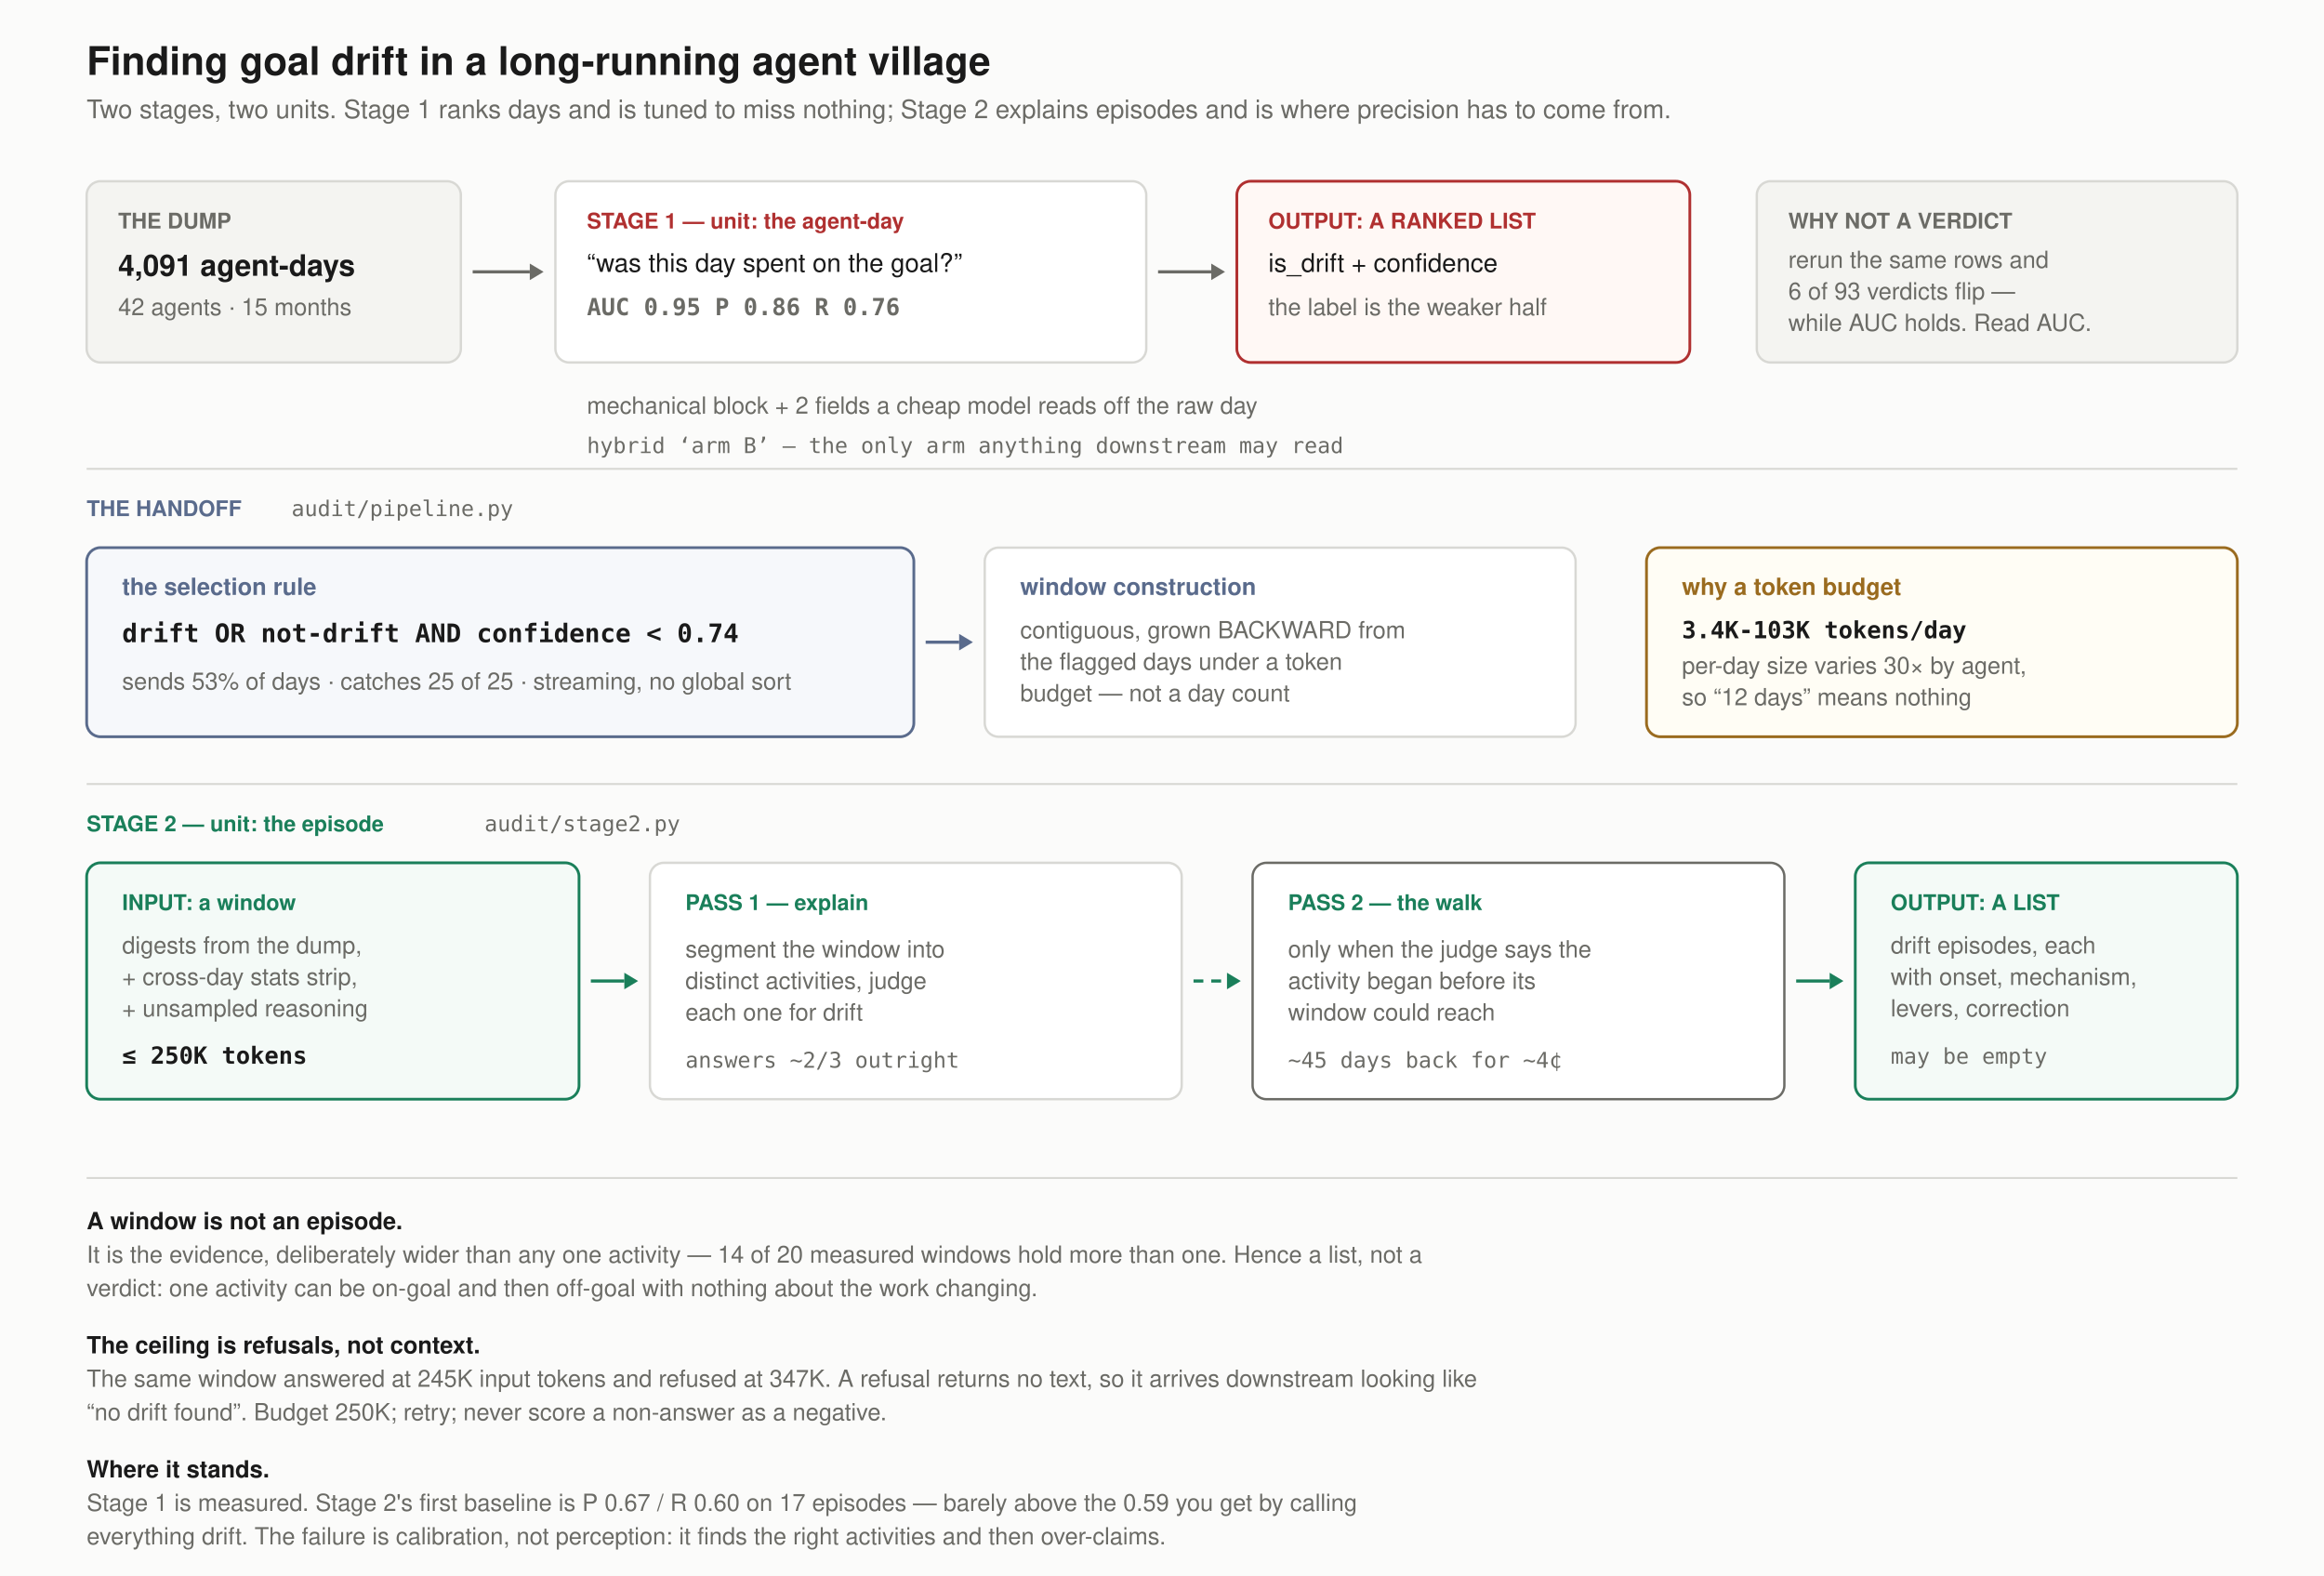
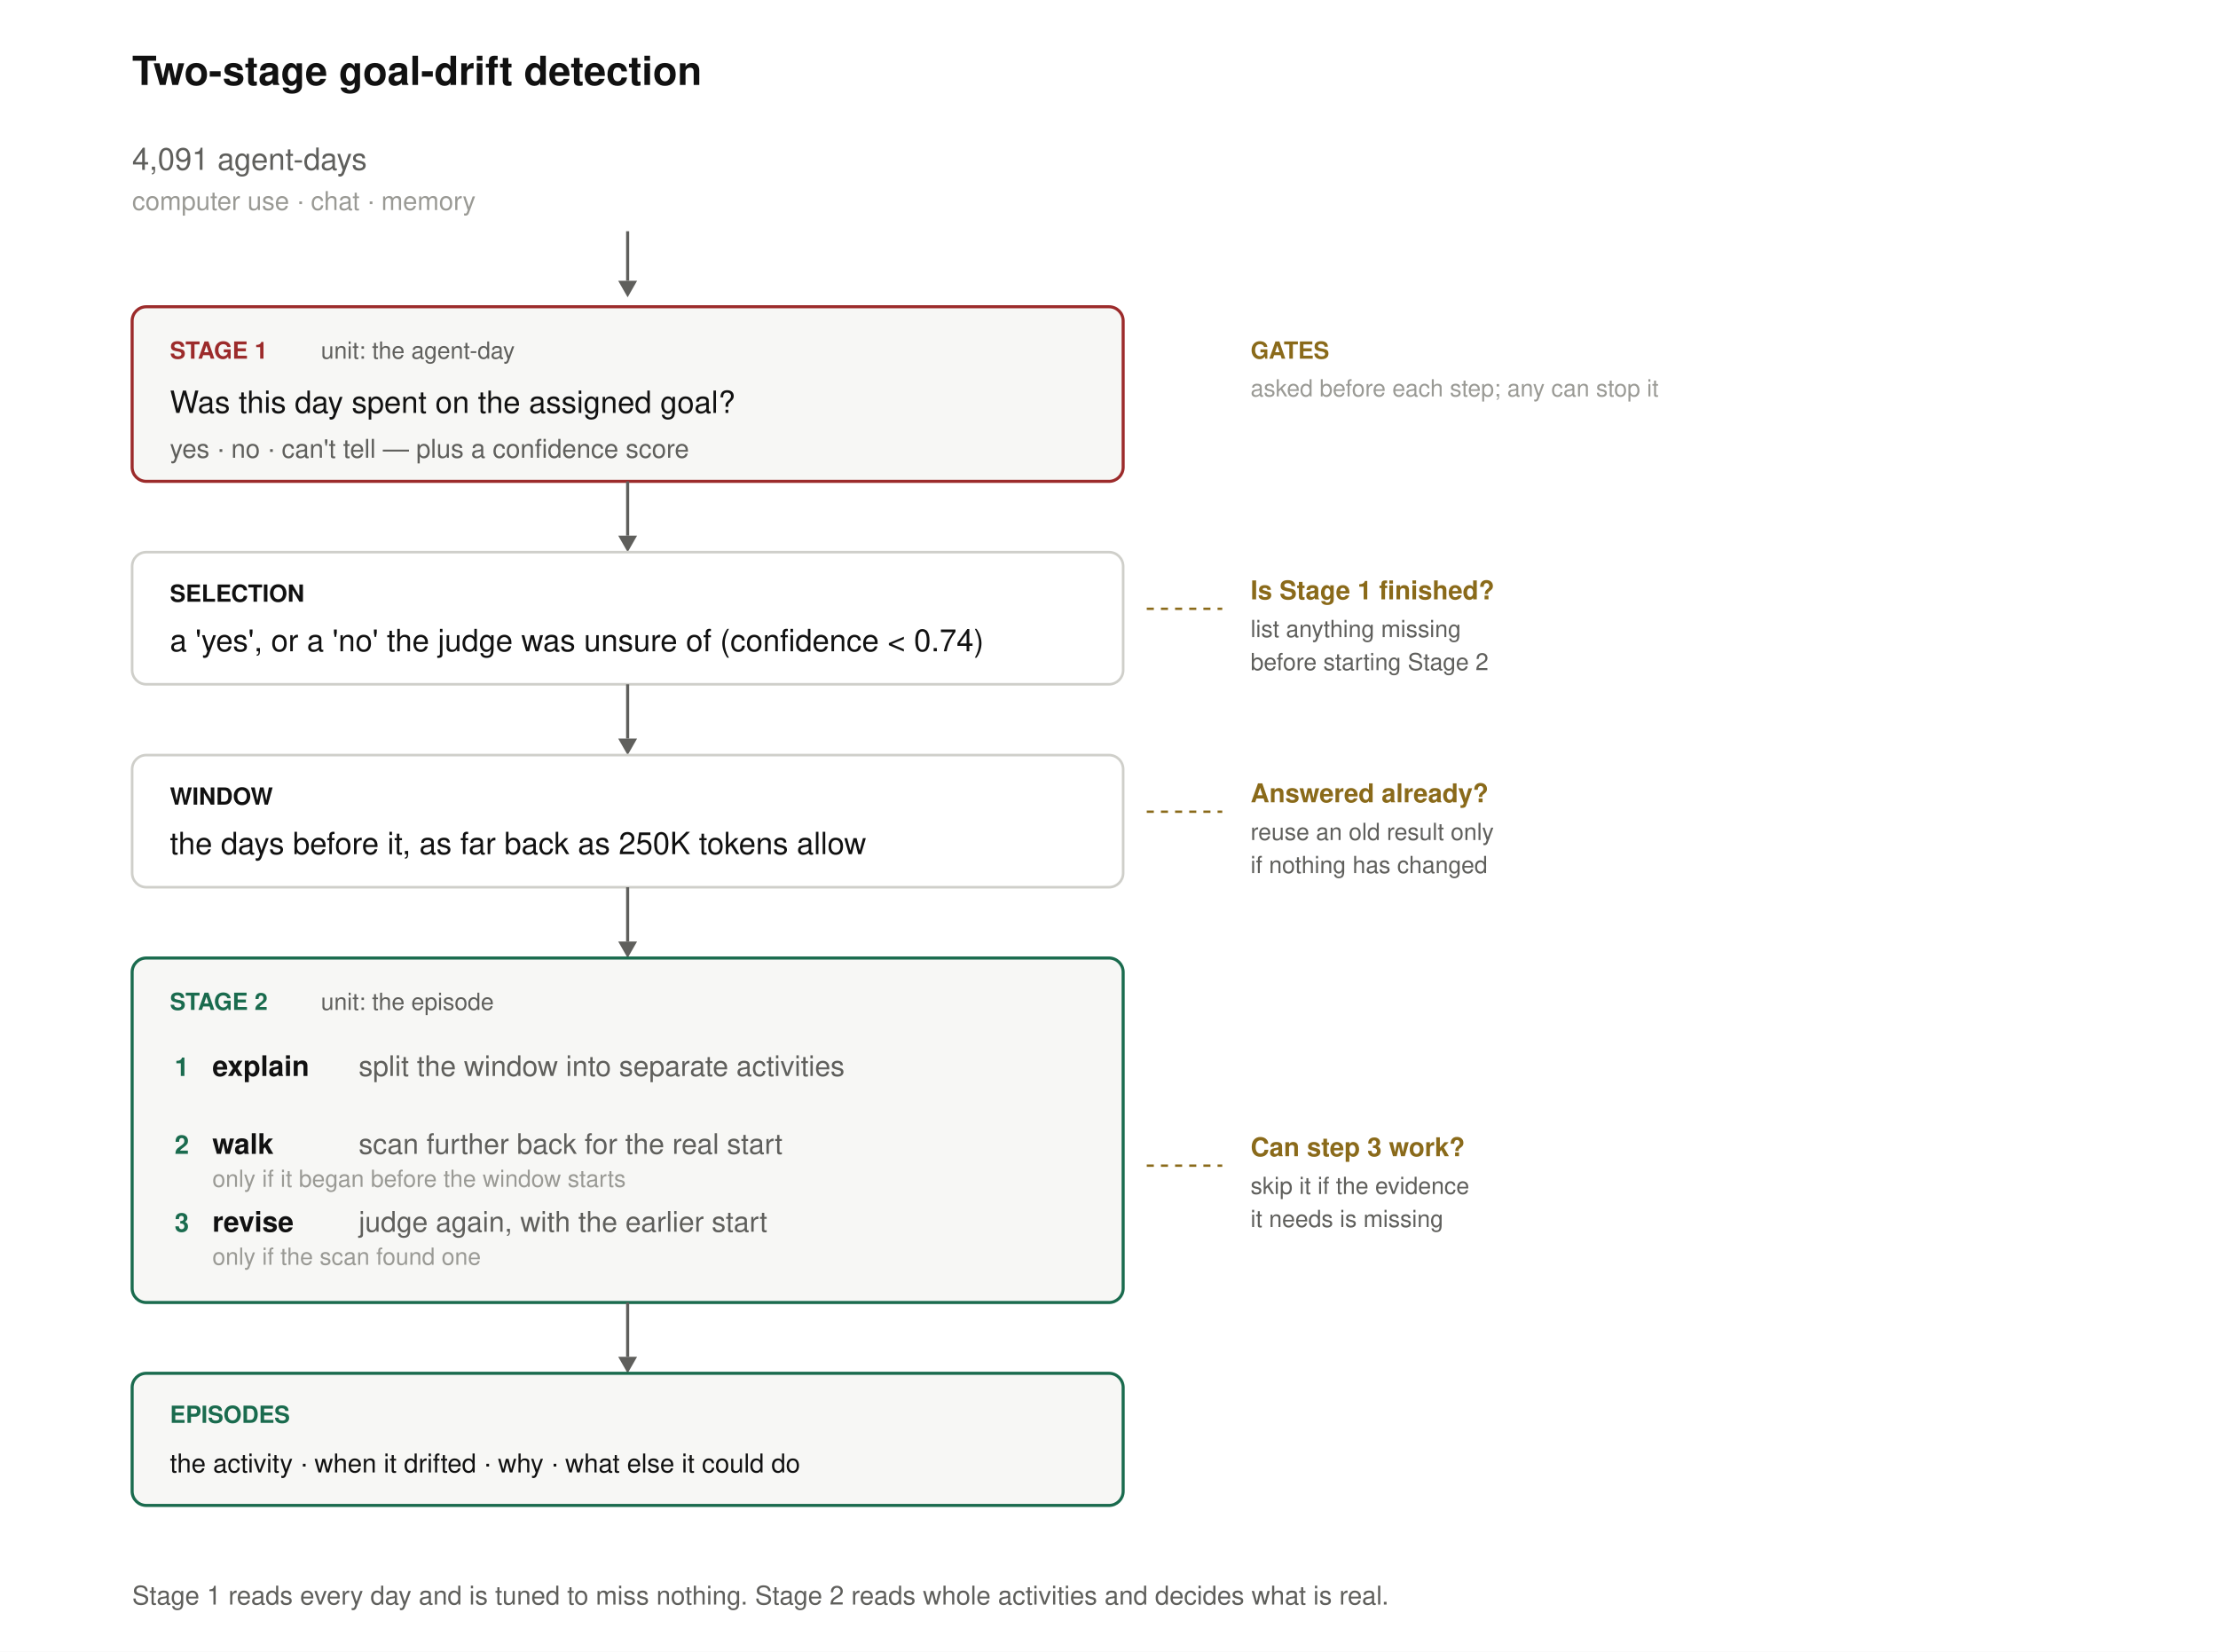
- <svg xmlns="http://www.w3.org/2000/svg" width="1180" height="800" font-family="Helvetica,Arial,sans-serif" font-size="13">
-   <rect width="1180" height="800" fill="#fbfbfa" />
-   <defs>
-     <marker id="a" viewBox="0 0 10 10" refX="9" refY="5" markerWidth="6" markerHeight="6" orient="auto-start-reverse">
-       <path d="M 0 0 L 10 5 L 0 10 z" fill="#6b6b66" />
-     </marker>
-   </defs>
-   <text x="44" y="38" font-size="20" fill="#1a1a1a" font-weight="600" text-anchor="start">Finding goal drift in a long-running agent village</text>
-   <text x="44" y="60" font-size="13" fill="#6b6b66" font-weight="400" text-anchor="start">Two stages, two units. Stage 1 ranks days and is tuned to miss nothing; Stage 2 explains episodes and is where precision has to come from.</text>
-   <rect x="44" y="92" width="190" height="92" rx="7" fill="#f4f4f1" stroke="#d8d8d4" stroke-width="1.2" />
-   <text x="60" y="116" font-size="11" fill="#6b6b66" font-weight="700" text-anchor="start">THE DUMP</text>
-   <text x="60" y="140" font-size="15" fill="#1a1a1a" font-weight="600" text-anchor="start">4,091 agent-days</text>
-   <text x="60" y="160" font-size="12" fill="#6b6b66" font-weight="400" text-anchor="start">42 agents · 15 months</text>
-   <rect x="282" y="92" width="300" height="92" rx="7" fill="#ffffff" stroke="#d8d8d4" stroke-width="1.2" />
-   <text x="298" y="116" font-size="11" fill="#b03030" font-weight="700" text-anchor="start">STAGE 1 — unit: the agent-day</text>
-   <text x="298" y="138" font-size="13" fill="#1a1a1a" font-weight="400" text-anchor="start">“was this day spent on the goal?”</text>
-   <text x="298" y="160" font-size="12" fill="#6b6b66" font-weight="600" text-anchor="start" font-family="ui-monospace,SFMono-Regular,Menlo,monospace">AUC 0.95   P 0.86   R 0.76</text>
-   <line x1="240" y1="138" x2="269.0" y2="138" stroke="#6b6b66" stroke-width="1.6" />
-   <path d="M 276 138 L 269.0 133.8 L 269.0 142.2 z" fill="#6b6b66" />
-   <text x="298" y="210" font-size="12" fill="#6b6b66" font-weight="400" text-anchor="start">mechanical block  +  2 fields a cheap model reads off the raw day</text>
-   <text x="298" y="230" font-size="11" fill="#6b6b66" font-weight="400" text-anchor="start" font-family="ui-monospace,SFMono-Regular,Menlo,monospace">hybrid ‘arm B’ — the only arm anything downstream may read</text>
-   <rect x="628" y="92" width="230" height="92" rx="7" fill="#fff8f5" stroke="#b03030" stroke-width="1.4" />
-   <text x="644" y="116" font-size="11" fill="#b03030" font-weight="700" text-anchor="start">OUTPUT: A RANKED LIST</text>
-   <text x="644" y="138" font-size="13" fill="#1a1a1a" font-weight="400" text-anchor="start">is_drift + confidence</text>
-   <text x="644" y="160" font-size="12" fill="#6b6b66" font-weight="400" text-anchor="start">the label is the weaker half</text>
-   <line x1="588" y1="138" x2="615.0" y2="138" stroke="#6b6b66" stroke-width="1.6" />
-   <path d="M 622 138 L 615.0 133.8 L 615.0 142.2 z" fill="#6b6b66" />
-   <rect x="892" y="92" width="244" height="92" rx="7" fill="#f4f4f1" stroke="#d8d8d4" stroke-width="1.2" />
-   <text x="908" y="116" font-size="11" fill="#6b6b66" font-weight="700" text-anchor="start">WHY NOT A VERDICT</text>
-   <text x="908" y="136" font-size="12" fill="#6b6b66" font-weight="400" text-anchor="start">rerun the same rows and</text>
-   <text x="908" y="152" font-size="12" fill="#6b6b66" font-weight="400" text-anchor="start">6 of 93 verdicts flip —</text>
-   <text x="908" y="168" font-size="12" fill="#6b6b66" font-weight="400" text-anchor="start">while AUC holds. Read AUC.</text>
-   <line x1="44" y1="238" x2="1136" y2="238" stroke="#d8d8d4" />
-   <text x="44" y="262" font-size="11" fill="#5a6b8c" font-weight="700" text-anchor="start">THE HANDOFF</text>
-   <text x="148" y="262" font-size="11" fill="#6b6b66" font-weight="400" text-anchor="start" font-family="ui-monospace,SFMono-Regular,Menlo,monospace">audit/pipeline.py</text>
-   <rect x="44" y="278" width="420" height="96" rx="7" fill="#f6f8fb" stroke="#5a6b8c" stroke-width="1.4" />
-   <text x="62" y="302" font-size="12" fill="#5a6b8c" font-weight="700" text-anchor="start">the selection rule</text>
-   <text x="62" y="326" font-size="13" fill="#1a1a1a" font-weight="600" text-anchor="start" font-family="ui-monospace,SFMono-Regular,Menlo,monospace">drift   OR   not-drift AND confidence &lt; 0.74</text>
-   <text x="62" y="350" font-size="12" fill="#6b6b66" font-weight="400" text-anchor="start">sends 53% of days · catches 25 of 25 · streaming, no global sort</text>
-   <rect x="500" y="278" width="300" height="96" rx="7" fill="#ffffff" stroke="#d8d8d4" stroke-width="1.2" />
-   <text x="518" y="302" font-size="12" fill="#5a6b8c" font-weight="700" text-anchor="start">window construction</text>
-   <text x="518" y="324" font-size="12" fill="#6b6b66" font-weight="400" text-anchor="start">contiguous, grown BACKWARD from</text>
-   <text x="518" y="340" font-size="12" fill="#6b6b66" font-weight="400" text-anchor="start">the flagged days under a token</text>
-   <text x="518" y="356" font-size="12" fill="#6b6b66" font-weight="400" text-anchor="start">budget — not a day count</text>
-   <line x1="470" y1="326" x2="487.0" y2="326" stroke="#5a6b8c" stroke-width="1.6" />
-   <path d="M 494 326 L 487.0 321.8 L 487.0 330.2 z" fill="#5a6b8c" />
-   <rect x="836" y="278" width="300" height="96" rx="7" fill="#fffdf5" stroke="#9a6b1f" stroke-width="1.4" />
-   <text x="854" y="302" font-size="12" fill="#9a6b1f" font-weight="700" text-anchor="start">why a token budget</text>
-   <text x="854" y="324" font-size="12" fill="#1a1a1a" font-weight="600" text-anchor="start" font-family="ui-monospace,SFMono-Regular,Menlo,monospace">3.4K-103K tokens/day</text>
-   <text x="854" y="342" font-size="12" fill="#6b6b66" font-weight="400" text-anchor="start">per-day size varies 30× by agent,</text>
-   <text x="854" y="358" font-size="12" fill="#6b6b66" font-weight="400" text-anchor="start">so “12 days” means nothing</text>
-   <line x1="44" y1="398" x2="1136" y2="398" stroke="#d8d8d4" />
-   <text x="44" y="422" font-size="11" fill="#1a7f5a" font-weight="700" text-anchor="start">STAGE 2 — unit: the episode</text>
-   <text x="246" y="422" font-size="11" fill="#6b6b66" font-weight="400" text-anchor="start" font-family="ui-monospace,SFMono-Regular,Menlo,monospace">audit/stage2.py</text>
-   <rect x="44" y="438" width="250" height="120" rx="7" fill="#f4faf7" stroke="#1a7f5a" stroke-width="1.4" />
-   <text x="62" y="462" font-size="11" fill="#1a7f5a" font-weight="700" text-anchor="start">INPUT: a window</text>
-   <text x="62" y="484" font-size="12" fill="#6b6b66" font-weight="400" text-anchor="start">digests from the dump,</text>
-   <text x="62" y="500" font-size="12" fill="#6b6b66" font-weight="400" text-anchor="start">+ cross-day stats strip,</text>
-   <text x="62" y="516" font-size="12" fill="#6b6b66" font-weight="400" text-anchor="start">+ unsampled reasoning</text>
-   <text x="62" y="540" font-size="12" fill="#1a1a1a" font-weight="600" text-anchor="start" font-family="ui-monospace,SFMono-Regular,Menlo,monospace">≤ 250K tokens</text>
-   <rect x="330" y="438" width="270" height="120" rx="7" fill="#ffffff" stroke="#d8d8d4" stroke-width="1.2" />
-   <text x="348" y="462" font-size="11" fill="#1a7f5a" font-weight="700" text-anchor="start">PASS 1 — explain</text>
-   <text x="348" y="486" font-size="12" fill="#6b6b66" font-weight="400" text-anchor="start">segment the window into</text>
-   <text x="348" y="502" font-size="12" fill="#6b6b66" font-weight="400" text-anchor="start">distinct activities, judge</text>
-   <text x="348" y="518" font-size="12" fill="#6b6b66" font-weight="400" text-anchor="start">each one for drift</text>
-   <text x="348" y="542" font-size="11" fill="#6b6b66" font-weight="400" text-anchor="start" font-family="ui-monospace,SFMono-Regular,Menlo,monospace">answers ~2/3 outright</text>
-   <line x1="300" y1="498" x2="317.0" y2="498" stroke="#1a7f5a" stroke-width="1.6" />
-   <path d="M 324 498 L 317.0 493.8 L 317.0 502.2 z" fill="#1a7f5a" />
-   <rect x="636" y="438" width="270" height="120" rx="7" fill="#ffffff" stroke="#6b6b66" stroke-width="1.2" />
-   <text x="654" y="462" font-size="11" fill="#1a7f5a" font-weight="700" text-anchor="start">PASS 2 — the walk</text>
-   <text x="654" y="486" font-size="12" fill="#6b6b66" font-weight="400" text-anchor="start">only when the judge says the</text>
-   <text x="654" y="502" font-size="12" fill="#6b6b66" font-weight="400" text-anchor="start">activity began before its</text>
-   <text x="654" y="518" font-size="12" fill="#6b6b66" font-weight="400" text-anchor="start">window could reach</text>
-   <text x="654" y="542" font-size="11" fill="#6b6b66" font-weight="400" text-anchor="start" font-family="ui-monospace,SFMono-Regular,Menlo,monospace">~45 days back for ~4¢</text>
-   <line x1="606" y1="498" x2="623.0" y2="498" stroke="#1a7f5a" stroke-width="1.6" stroke-dasharray="5 4" />
-   <path d="M 630 498 L 623.0 493.8 L 623.0 502.2 z" fill="#1a7f5a" />
-   <rect x="942" y="438" width="194" height="120" rx="7" fill="#f4faf7" stroke="#1a7f5a" stroke-width="1.4" />
-   <text x="960" y="462" font-size="11" fill="#1a7f5a" font-weight="700" text-anchor="start">OUTPUT: A LIST</text>
-   <text x="960" y="484" font-size="12" fill="#6b6b66" font-weight="400" text-anchor="start">drift episodes, each</text>
-   <text x="960" y="500" font-size="12" fill="#6b6b66" font-weight="400" text-anchor="start">with onset, mechanism,</text>
-   <text x="960" y="516" font-size="12" fill="#6b6b66" font-weight="400" text-anchor="start">levers, correction</text>
-   <text x="960" y="540" font-size="11" fill="#6b6b66" font-weight="400" text-anchor="start" font-family="ui-monospace,SFMono-Regular,Menlo,monospace">may be empty</text>
-   <line x1="912" y1="498" x2="929.0" y2="498" stroke="#1a7f5a" stroke-width="1.6" />
-   <path d="M 936 498 L 929.0 493.8 L 929.0 502.2 z" fill="#1a7f5a" />
-   <line x1="44" y1="598" x2="1136" y2="598" stroke="#d8d8d4" />
-   <text x="44" y="624" font-size="12" fill="#1a1a1a" font-weight="700" text-anchor="start">A window is not an episode.</text>
-   <text x="44" y="641" font-size="12" fill="#6b6b66" font-weight="400" text-anchor="start">It is the evidence, deliberately wider than any one activity — 14 of 20 measured windows hold more than one. Hence a list, not a</text>
-   <text x="44" y="658" font-size="12" fill="#6b6b66" font-weight="400" text-anchor="start">verdict: one activity can be on-goal and then off-goal with nothing about the work changing.</text>
-   <text x="44" y="687" font-size="12" fill="#1a1a1a" font-weight="700" text-anchor="start">The ceiling is refusals, not context.</text>
-   <text x="44" y="704" font-size="12" fill="#6b6b66" font-weight="400" text-anchor="start">The same window answered at 245K input tokens and refused at 347K. A refusal returns no text, so it arrives downstream looking like</text>
-   <text x="44" y="721" font-size="12" fill="#6b6b66" font-weight="400" text-anchor="start">“no drift found”. Budget 250K; retry; never score a non-answer as a negative.</text>
-   <text x="44" y="750" font-size="12" fill="#1a1a1a" font-weight="700" text-anchor="start">Where it stands.</text>
-   <text x="44" y="767" font-size="12" fill="#6b6b66" font-weight="400" text-anchor="start">Stage 1 is measured. Stage 2's first baseline is P 0.67 / R 0.60 on 17 episodes — barely above the 0.59 you get by calling</text>
-   <text x="44" y="784" font-size="12" fill="#6b6b66" font-weight="400" text-anchor="start">everything drift. The failure is calibration, not perception: it finds the right activities and then over-claims.</text>
+ <svg xmlns="http://www.w3.org/2000/svg" width="940" height="700" font-family="Helvetica,Arial,sans-serif" font-size="13">
+   <rect width="940" height="700" fill="#ffffff" />
+   <text x="56" y="36" font-size="17" fill="#111111" font-weight="600" font-family="Helvetica,Arial,sans-serif">Two-stage goal-drift detection</text>
+   <text x="56" y="72" font-size="13" fill="#5f5f5c" font-weight="400" font-family="Helvetica,Arial,sans-serif">4,091 agent-days</text>
+   <text x="56" y="89" font-size="11" fill="#9a9a95" font-weight="400" font-family="Helvetica,Arial,sans-serif">computer use · chat · memory</text>
+   <line x1="266" y1="98" x2="266" y2="119" stroke="#5f5f5c" stroke-width="1.3" />
+   <path d="M 266 126 L 262 119 L 270 119 z" fill="#5f5f5c" />
+   <rect x="56" y="130" width="420" height="74" rx="6" fill="#f7f7f5" stroke="#9c2b2b" stroke-width="1.3" />
+   <text x="72" y="152" font-size="10" fill="#9c2b2b" font-weight="700" font-family="Helvetica,Arial,sans-serif">STAGE 1</text>
+   <text x="136" y="152" font-size="10" fill="#5f5f5c" font-weight="400" font-family="Helvetica,Arial,sans-serif">unit: the agent-day</text>
+   <text x="72" y="175" font-size="13" fill="#111111" font-weight="400" font-family="Helvetica,Arial,sans-serif">Was this day spent on the assigned goal?</text>
+   <text x="72" y="194" font-size="11" fill="#5f5f5c" font-weight="400" font-family="Helvetica,Arial,sans-serif">yes · no · can't tell — plus a confidence score</text>
+   <line x1="266" y1="204" x2="266" y2="227" stroke="#5f5f5c" stroke-width="1.3" />
+   <path d="M 266 234 L 262 227 L 270 227 z" fill="#5f5f5c" />
+   <rect x="56" y="234" width="420" height="56" rx="6" fill="none" stroke="#cfcfca" stroke-width="1.1" />
+   <text x="72" y="255" font-size="10" fill="#111111" font-weight="700" font-family="Helvetica,Arial,sans-serif">SELECTION</text>
+   <text x="72" y="276" font-size="13" fill="#111111" font-weight="400" font-family="Helvetica,Arial,sans-serif">a 'yes', or a 'no' the judge was unsure of (confidence &lt; 0.74)</text>
+   <line x1="266" y1="290" x2="266" y2="313" stroke="#5f5f5c" stroke-width="1.3" />
+   <path d="M 266 320 L 262 313 L 270 313 z" fill="#5f5f5c" />
+   <rect x="56" y="320" width="420" height="56" rx="6" fill="none" stroke="#cfcfca" stroke-width="1.1" />
+   <text x="72" y="341" font-size="10" fill="#111111" font-weight="700" font-family="Helvetica,Arial,sans-serif">WINDOW</text>
+   <text x="72" y="362" font-size="13" fill="#111111" font-weight="400" font-family="Helvetica,Arial,sans-serif">the days before it, as far back as 250K tokens allow</text>
+   <line x1="266" y1="376" x2="266" y2="399" stroke="#5f5f5c" stroke-width="1.3" />
+   <path d="M 266 406 L 262 399 L 270 399 z" fill="#5f5f5c" />
+   <rect x="56" y="406" width="420" height="146" rx="6" fill="#f7f7f5" stroke="#1a6b4e" stroke-width="1.3" />
+   <text x="72" y="428" font-size="10" fill="#1a6b4e" font-weight="700" font-family="Helvetica,Arial,sans-serif">STAGE 2</text>
+   <text x="136" y="428" font-size="10" fill="#5f5f5c" font-weight="400" font-family="Helvetica,Arial,sans-serif">unit: the episode</text>
+   <text x="74" y="456" font-size="11" fill="#1a6b4e" font-weight="700" font-family="Helvetica,Arial,sans-serif">1</text>
+   <text x="90" y="456" font-size="12" fill="#111111" font-weight="600" font-family="Helvetica,Arial,sans-serif">explain</text>
+   <text x="152" y="456" font-size="12" fill="#5f5f5c" font-weight="400" font-family="Helvetica,Arial,sans-serif">split the window into separate activities</text>
+   <text x="74" y="489" font-size="11" fill="#1a6b4e" font-weight="700" font-family="Helvetica,Arial,sans-serif">2</text>
+   <text x="90" y="489" font-size="12" fill="#111111" font-weight="600" font-family="Helvetica,Arial,sans-serif">walk</text>
+   <text x="152" y="489" font-size="12" fill="#5f5f5c" font-weight="400" font-family="Helvetica,Arial,sans-serif">scan further back for the real start</text>
+   <text x="90" y="503" font-size="10" fill="#9a9a95" font-weight="400" font-family="Helvetica,Arial,sans-serif">only if it began before the window starts</text>
+   <text x="74" y="522" font-size="11" fill="#1a6b4e" font-weight="700" font-family="Helvetica,Arial,sans-serif">3</text>
+   <text x="90" y="522" font-size="12" fill="#111111" font-weight="600" font-family="Helvetica,Arial,sans-serif">revise</text>
+   <text x="152" y="522" font-size="12" fill="#5f5f5c" font-weight="400" font-family="Helvetica,Arial,sans-serif">judge again, with the earlier start</text>
+   <text x="90" y="536" font-size="10" fill="#9a9a95" font-weight="400" font-family="Helvetica,Arial,sans-serif">only if the scan found one</text>
+   <line x1="266" y1="552" x2="266" y2="575" stroke="#5f5f5c" stroke-width="1.3" />
+   <path d="M 266 582 L 262 575 L 270 575 z" fill="#5f5f5c" />
+   <rect x="56" y="582" width="420" height="56" rx="6" fill="#f7f7f5" stroke="#1a6b4e" stroke-width="1.3" />
+   <text x="72" y="603" font-size="10" fill="#1a6b4e" font-weight="700" font-family="Helvetica,Arial,sans-serif">EPISODES</text>
+   <text x="72" y="624" font-size="11" fill="#111111" font-weight="400" font-family="Helvetica,Arial,sans-serif">the activity · when it drifted · why · what else it could do</text>
+   <text x="530" y="152" font-size="10" fill="#8a6a1a" font-weight="700" font-family="Helvetica,Arial,sans-serif">GATES</text>
+   <text x="530" y="168" font-size="10" fill="#9a9a95" font-weight="400" font-family="Helvetica,Arial,sans-serif">asked before each step; any can stop it</text>
+   <line x1="486" y1="258" x2="518" y2="258" stroke="#8a6a1a" stroke-width="1" stroke-dasharray="3 3" />
+   <text x="530" y="254" font-size="11" fill="#8a6a1a" font-weight="600" font-family="Helvetica,Arial,sans-serif">Is Stage 1 finished?</text>
+   <text x="530" y="270" font-size="10" fill="#5f5f5c" font-weight="400" font-family="Helvetica,Arial,sans-serif">list anything missing</text>
+   <text x="530" y="284" font-size="10" fill="#5f5f5c" font-weight="400" font-family="Helvetica,Arial,sans-serif">before starting Stage 2</text>
+   <line x1="486" y1="344" x2="518" y2="344" stroke="#8a6a1a" stroke-width="1" stroke-dasharray="3 3" />
+   <text x="530" y="340" font-size="11" fill="#8a6a1a" font-weight="600" font-family="Helvetica,Arial,sans-serif">Answered already?</text>
+   <text x="530" y="356" font-size="10" fill="#5f5f5c" font-weight="400" font-family="Helvetica,Arial,sans-serif">reuse an old result only</text>
+   <text x="530" y="370" font-size="10" fill="#5f5f5c" font-weight="400" font-family="Helvetica,Arial,sans-serif">if nothing has changed</text>
+   <line x1="486" y1="494" x2="518" y2="494" stroke="#8a6a1a" stroke-width="1" stroke-dasharray="3 3" />
+   <text x="530" y="490" font-size="11" fill="#8a6a1a" font-weight="600" font-family="Helvetica,Arial,sans-serif">Can step 3 work?</text>
+   <text x="530" y="506" font-size="10" fill="#5f5f5c" font-weight="400" font-family="Helvetica,Arial,sans-serif">skip it if the evidence</text>
+   <text x="530" y="520" font-size="10" fill="#5f5f5c" font-weight="400" font-family="Helvetica,Arial,sans-serif">it needs is missing</text>
+   <text x="56" y="680" font-size="11" fill="#5f5f5c" font-weight="400" font-family="Helvetica,Arial,sans-serif">Stage 1 reads every day and is tuned to miss nothing. Stage 2 reads whole activities and decides what is real.</text>
</svg>
